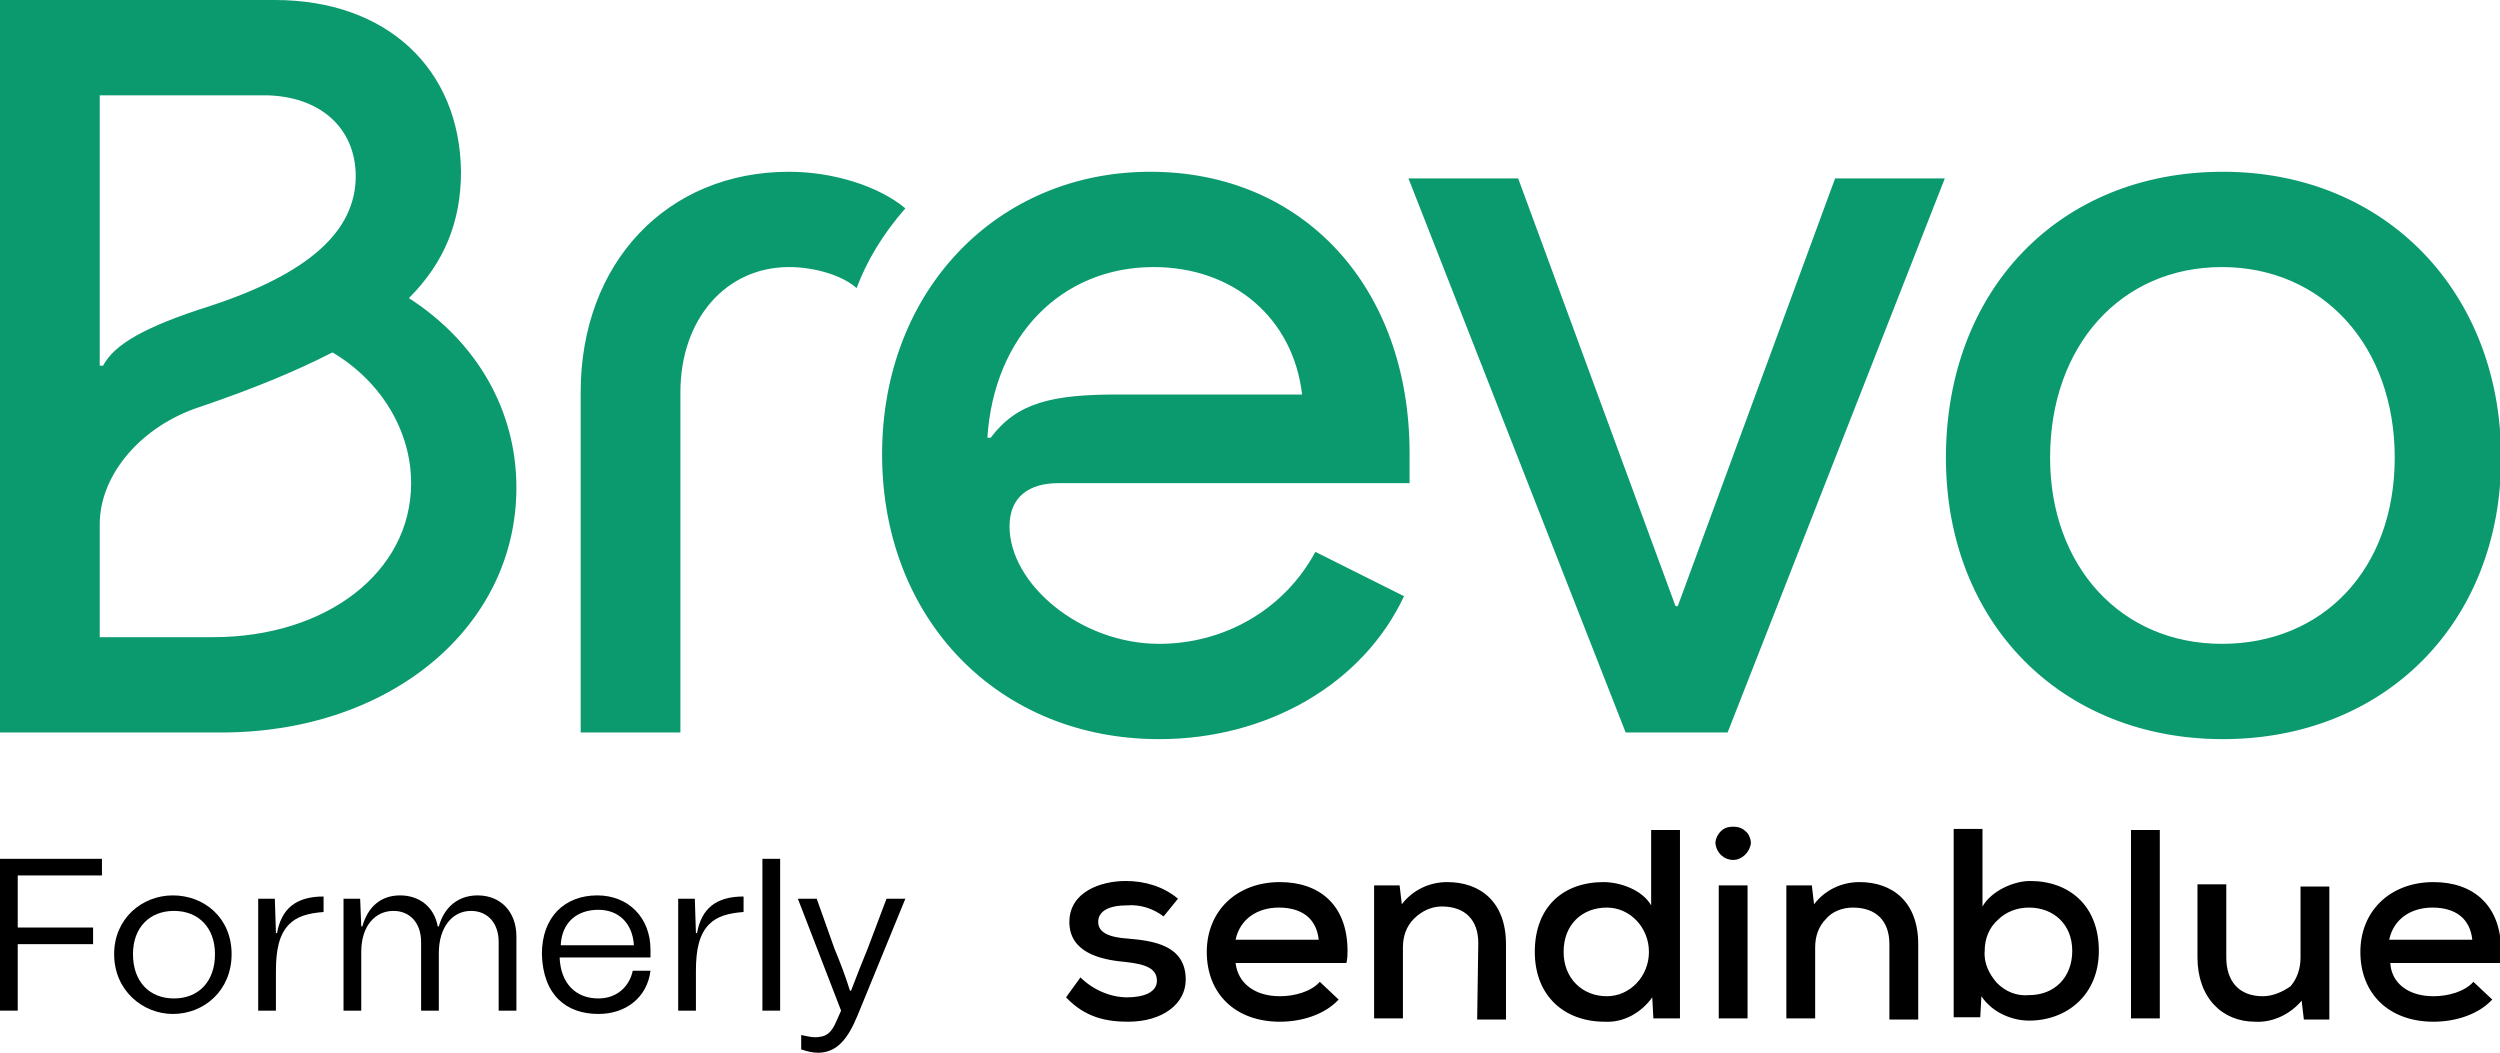
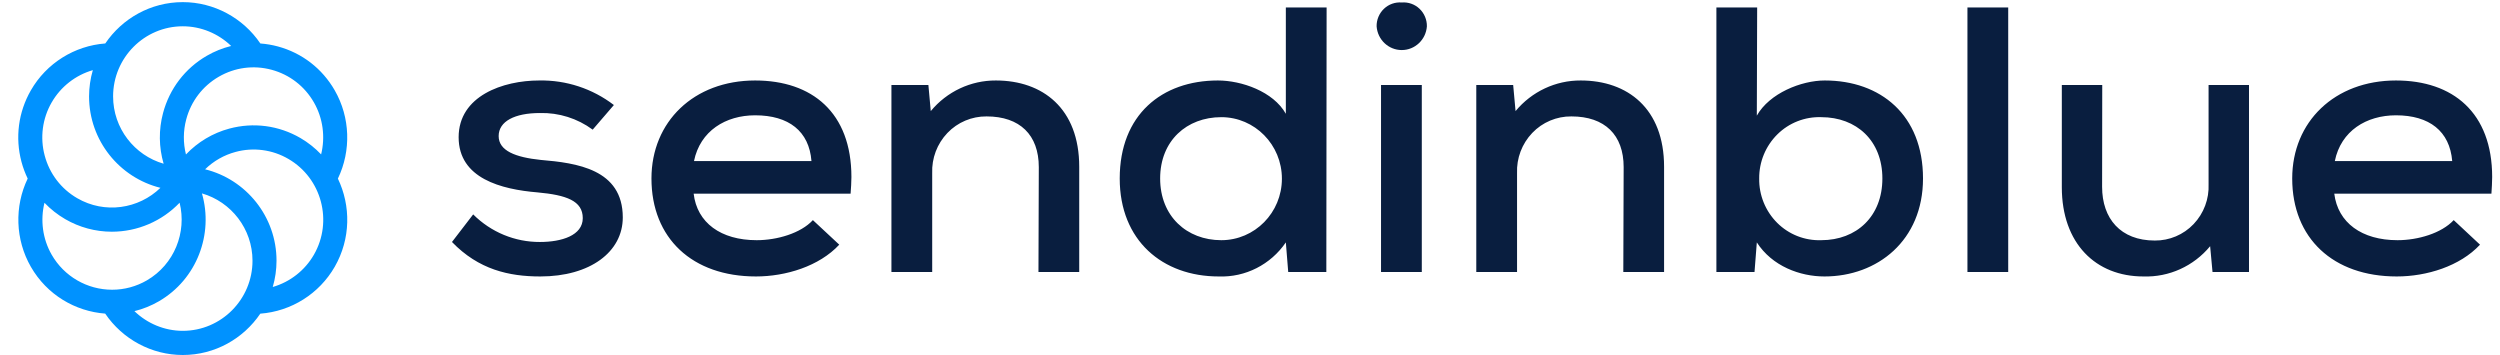
- <svg xmlns="http://www.w3.org/2000/svg" version="1.1" id="Layer_1" x="0px" y="0px" viewBox="0 0 225.6 95" style="enable-background:new 0 0 225.6 95;" xml:space="preserve">
-   <style type="text/css">
-   .st0{fill:#0B996E;}
- 	.st1{fill-rule:evenodd;clip-rule:evenodd;}
-  </style>
-   <g>
-     <path class="st0" d="M185,41.3c0-10.1,6.4-17.2,15.5-17.2c9.1,0,15.6,7.1,15.6,17.2s-6.5,16.8-15.6,16.8   C191.4,58.1,185,51.1,185,41.3z M175.6,41.3c0,14.9,10.4,25.4,25,25.4s25.1-10.5,25.1-25.4s-10.4-25.8-25.1-25.8   C185.8,15.5,175.6,26.2,175.6,41.3z M127.1,16.1l19.6,50h9.2l19.6-50h-9.9l-14.2,38.6h-0.2L137,16.1H127.1z M89.1,39.5   c0.6-9.2,6.7-15.4,15-15.4c7.2,0,12.6,4.6,13.4,11.5h-16.6c-5.9,0-9.1,0.7-11.5,3.9L89.1,39.5L89.1,39.5z M79.6,41   c0,14.9,10.5,25.7,25,25.7c9.8,0,18.4-5,22.1-12.9l-8-4c-2.8,5.2-8.2,8.3-14.1,8.3c-7.1,0-13.5-5.4-13.5-10.6   c0-2.7,1.8-3.9,4.4-3.9h31.7v-2.7c0-15-9.6-25.4-23.4-25.4S79.6,26.2,79.6,41 M52.4,66.1h9V35.4c0-6.6,4.1-11.3,9.8-11.3   c2.4,0,4.9,0.8,6.1,1.9c0.9-2.4,2.3-4.8,4.4-7.2c-2.4-2-6.5-3.3-10.5-3.3c-11,0-18.8,8.2-18.8,19.9V66.1L52.4,66.1z M9,33V8.6h14.8   c5,0,8.3,2.9,8.3,7.3c0,5-4.3,8.8-13.1,11.7c-6,1.9-8.7,3.5-9.7,5.4L9,33z M9,57.5V47.3c0-4.5,3.8-8.9,9.1-10.6   c4.7-1.6,8.6-3.2,11.9-4.9c4.4,2.6,7.1,7.1,7.1,11.8c0,8-7.6,13.9-17.9,13.9H9z M0,66.1h20c15.2,0,26.6-9.5,26.6-22.1   c0-6.9-3.5-13.1-9.7-17.1c3.2-3.2,4.7-6.9,4.7-11.4C41.5,6.2,34.9,0,24.8,0H0V66.1z">
-   </path>
-     <path d="M0,91.2h1.6v-6h6.8v-1.5H1.6V79h7.6v-1.5H0V91.2z">
-   </path>
-     <path d="M15.6,91.5c2.8,0,5.3-2.1,5.3-5.4c0-3.3-2.5-5.3-5.3-5.3c-2.8,0-5.3,2.1-5.3,5.3C10.3,89.4,12.9,91.5,15.6,91.5z M12,86.1   c0-2.4,1.5-3.9,3.7-3.9c2.2,0,3.7,1.5,3.7,3.9c0,2.5-1.5,4-3.7,4C13.5,90.1,12,88.6,12,86.1z">
-   </path>
-     <path d="M23.3,91.2h1.6v-3.6c0-1.9,0.3-3.3,1.2-4.2c0.7-0.7,1.7-1,3.1-1.1v-1.4c-2.5,0-3.8,1.1-4.2,3.3h-0.1l-0.1-3.1h-1.5V91.2z">
-   </path>
-     <path d="M31,91.2h1.6v-5.3c0-2.4,1.3-3.7,2.9-3.7c1.5,0,2.5,1.1,2.5,2.8v6.2h1.6V86c0-2.3,1.2-3.8,2.9-3.8c1.5,0,2.5,1.1,2.5,2.8   v6.2h1.6v-6.7c0-2.2-1.4-3.7-3.5-3.7c-1.7,0-3,1-3.5,2.8h-0.1c-0.3-1.7-1.6-2.8-3.4-2.8c-1.7,0-2.9,1-3.4,2.8h-0.1l-0.1-2.5H31   L31,91.2z">
-   </path>
-     <path d="M54,91.5c2.5,0,4.4-1.5,4.7-3.9h-1.6c-0.3,1.4-1.4,2.5-3.1,2.5c-2,0-3.4-1.3-3.5-3.7h8.2c0-0.3,0-0.5,0-0.7   c0-2.9-2-4.9-4.8-4.9c-2.9,0-5,1.9-5,5.3C49,89.8,51.1,91.5,54,91.5z M50.6,85.3c0.1-2.1,1.5-3.2,3.4-3.2c1.9,0,3.1,1.3,3.2,3.2   H50.6z">
-   </path>
-     <path d="M61.2,91.2h1.6v-3.6c0-1.9,0.3-3.3,1.2-4.2c0.7-0.7,1.7-1,3.1-1.1v-1.4c-2.5,0-3.8,1.1-4.2,3.3h-0.1l-0.1-3.1h-1.5V91.2z">
-   </path>
-     <path d="M68.8,77.5v13.7h1.6V77.5H68.8z">
-   </path>
-     <path d="M73.8,95c1.7,0,2.7-1.2,3.6-3.4l4.3-10.5H80l-1.7,4.5c-0.5,1.2-1,2.5-1.5,3.8h-0.1c-0.4-1.3-0.9-2.6-1.4-3.8l-1.6-4.5H72   l3.9,10.1l-0.4,0.9c-0.5,1.2-1,1.5-2,1.5c-0.3,0-0.7-0.1-1.2-0.2v1.3C72.9,94.9,73.4,95,73.8,95z">
-   </path>
-     <path class="st1" d="M157.5,75c-0.3-0.3-0.7-0.4-1.1-0.4c-0.4,0-0.8,0.1-1.1,0.4c-0.3,0.3-0.5,0.7-0.5,1.1c0.1,0.9,0.8,1.5,1.6,1.5   c0.8,0,1.5-0.7,1.6-1.5C158,75.7,157.8,75.2,157.5,75z M149.2,91.9h2.4l0-17H149v6.8c-0.8-1.4-2.8-2.1-4.3-2.1   c-3.6,0-6.2,2.2-6.2,6.3c0,4,2.7,6.3,6.3,6.3c1.7,0.1,3.3-0.8,4.3-2.2L149.2,91.9z M101.7,81.7c-1.6,0-2.6,0.5-2.6,1.5   c0,1,1.1,1.4,2.7,1.5c2.3,0.2,5.2,0.6,5.2,3.7c0,2.2-2.1,3.8-5.2,3.8c-2,0-3.9-0.4-5.6-2.2l1.3-1.8c1.1,1.1,2.7,1.8,4.2,1.8   c1.4,0,2.7-0.4,2.7-1.5c0-1.1-1-1.5-2.9-1.7c-2.3-0.2-5-0.9-5-3.6c0-2.7,2.8-3.7,5.1-3.7c1.7,0,3.4,0.5,4.7,1.6l-1.3,1.6   C104.1,82,102.9,81.6,101.7,81.7z M115.5,89.9c1.3,0,2.8-0.4,3.6-1.3l1.7,1.6c-1.3,1.4-3.4,2-5.3,2c-4,0-6.6-2.5-6.6-6.3   c0-3.7,2.7-6.3,6.6-6.3c3.6,0,6.1,2.1,6.1,6.2c0,0.3,0,0.7-0.1,1.1h-10C111.7,88.7,113.2,89.9,115.5,89.9z M111.5,84.8   c0.4-1.9,2-2.9,3.9-2.9c2.1,0,3.4,1,3.6,2.9H111.5z M133.4,85.1c0-2.1-1.2-3.3-3.3-3.3c-0.9,0-1.8,0.4-2.5,1.1   c-0.7,0.7-1,1.6-1,2.6v6.4H124v-12h2.3l0.2,1.7c1-1.3,2.5-2,4.1-2c3,0,5.3,1.8,5.3,5.6v6.8h-2.6L133.4,85.1z M141.1,85.9   c0,2.4,1.7,4,3.9,4c2.1,0,3.8-1.8,3.8-4s-1.7-4-3.8-4C142.8,81.9,141.1,83.4,141.1,85.9z M157.7,91.9h-2.6v-12h2.6V91.9z    M167.2,81.9c2.1,0,3.3,1.2,3.3,3.3l0,6.8h2.6v-6.8c0-3.8-2.3-5.6-5.3-5.6c-1.6,0-3.1,0.7-4.1,2l-0.2-1.7h-2.3v12h2.6v-6.4   c0-1,0.3-1.9,1-2.6C165.3,82.3,166.2,81.9,167.2,81.9z M178.9,81.8c0.8-1.4,2.8-2.3,4.3-2.3c3.5,0,6.2,2.2,6.2,6.3   c0,4-2.9,6.3-6.3,6.3c-1.5,0-3.3-0.7-4.3-2.2l-0.1,1.9h-2.4v-17h2.6L178.9,81.8z M180.2,88.7c-0.7-0.8-1.2-1.8-1.1-2.9   c0-1.1,0.4-2.1,1.2-2.8c0.7-0.7,1.7-1.1,2.8-1.1c2.2,0,3.9,1.5,3.9,3.9c0,2.4-1.6,4-3.9,4C182,89.9,181,89.5,180.2,88.7z    M194.9,91.9h-2.6v-17h2.6V91.9z M204.2,89.9c-2.2,0-3.3-1.4-3.3-3.5l0-6.6h-2.6v6.6c0,3.6,2.2,5.8,5.2,5.8   c1.6,0.1,3.2-0.7,4.2-1.9l0.2,1.7h2.3v-12h-2.6v6.4c0,1-0.3,1.9-0.9,2.6C206,89.5,205.1,89.9,204.2,89.9z M219.6,89.9   c1.3,0,2.8-0.4,3.6-1.3l1.7,1.6c-1.3,1.4-3.4,2-5.3,2c-4,0-6.6-2.5-6.6-6.3c0-3.7,2.7-6.3,6.6-6.3c3.6,0,6.1,2.1,6.1,6.2   c0,0.3,0,0.6,0,0.9c0,0.1,0,0.1,0,0.2h-10C215.8,88.7,217.3,89.9,219.6,89.9z M215.6,84.8c0.4-1.9,2-2.9,3.9-2.9   c2.1,0,3.4,1,3.6,2.9H215.6z">
-   </path>
+ <svg xmlns="http://www.w3.org/2000/svg" viewBox="-3.006 0.306 716.006 102.314" width="2500" height="355">
+   <g fill="none" fill-rule="evenodd">
+     <path d="M150.339 32.882c-7.245 0-11.886 2.385-11.886 6.638s4.875 6.121 12.12 6.876c10.3.875 23.655 2.624 23.655 16.576 0 9.937-9.399 17.012-23.772 17.012-9.066 0-17.78-1.987-25.456-9.937l6.11-7.95c5.129 5.128 12.05 7.986 19.248 7.95 6.227 0 12.337-1.868 12.337-6.876 0-5.009-4.759-6.658-13.022-7.414-10.418-.874-22.754-3.975-22.754-15.9 0-11.924 12.806-16.356 23.204-16.356a34.299 34.299 0 0 1 21.54 7.075l-6.11 7.096a24.577 24.577 0 0 0-15.214-4.79zm62.485 36.648c5.875 0 12.689-1.987 16.194-5.783l7.598 7.075c-5.777 6.221-15.411 9.162-24.007 9.162-18.348 0-30.117-11.01-30.117-28.241 0-16.357 12.219-28.242 29.882-28.242 16.429 0 27.747 9.262 27.747 27.824 0 1.51-.118 3.16-.235 4.79h-45.234c.98 8.387 7.833 13.415 18.172 13.415zm-.45-35.992c-8.48 0-15.842 4.471-17.624 13.196h33.857c-.666-8.625-6.54-13.196-16.233-13.196zm81.753 14.925c0-9.261-5.443-14.607-15.058-14.607a15.415 15.415 0 0 0-11.283 4.774 15.892 15.892 0 0 0-4.382 11.582v28.48h-11.75v-53.88h10.653l.685 7.513c4.655-5.63 11.538-8.864 18.78-8.824 13.472 0 24.006 8.07 24.006 24.863v30.329H294.03l.098-30.23zm82.87 30.23h-10.985l-.686-8.527c-4.379 6.405-11.67 10.106-19.346 9.818-16.194 0-28.53-10.354-28.53-28.241 0-18.325 12.1-28.242 28.295-28.242 6.795 0 15.959 3.16 19.581 9.6V2.453h11.75l-.079 76.239zM329.1 51.743c0 10.91 7.696 17.787 17.624 17.787 9.647 0 17.467-7.937 17.467-17.728 0-9.79-7.82-17.728-17.467-17.728-9.928 0-17.624 6.758-17.624 17.669zm69.633-50.72a6.637 6.637 0 0 1 5.123 1.81 6.846 6.846 0 0 1 2.122 5.066c-.28 3.852-3.44 6.833-7.245 6.833-3.806 0-6.966-2.98-7.245-6.833a6.846 6.846 0 0 1 2.122-5.066 6.637 6.637 0 0 1 5.123-1.81zm5.777 77.67h-11.75v-53.88h11.75zm58.177-30.23c0-9.261-5.424-14.607-15.059-14.607a15.395 15.395 0 0 0-11.289 4.768 15.872 15.872 0 0 0-4.376 11.588v28.48h-11.749v-53.88h10.633l.685 7.513c4.663-5.63 11.552-8.865 18.799-8.824 13.472 0 24.007 8.07 24.007 24.863v30.329h-11.75zm38.38-14.826c3.623-6.44 12.806-10.136 19.582-10.136 16.076 0 28.315 9.937 28.315 28.242 0 17.887-13.14 28.241-28.413 28.241-7.03 0-15.059-2.941-19.484-9.818l-.666 8.527h-10.985V2.453h11.749zm.685 18.106a17.664 17.664 0 0 0 5.18 12.787 17.133 17.133 0 0 0 12.698 5c10.203 0 17.624-6.876 17.624-17.787s-7.46-17.669-17.624-17.669a17.151 17.151 0 0 0-12.65 4.966 17.68 17.68 0 0 0-5.228 12.703zm71.767 26.95H561.77V2.453h11.75v76.24zm27.062-24.545c0 9.162 5.327 15.482 15.176 15.482a15.24 15.24 0 0 0 11.2-4.742 15.713 15.713 0 0 0 4.309-11.516v-28.56h11.651v53.88h-10.515l-.686-7.432c-4.753 5.757-11.852 8.975-19.249 8.724-13.707 0-23.498-9.48-23.498-25.737V24.813h11.651zm85.142 15.382c5.874 0 12.669-1.987 16.194-5.783l7.578 7.075c-5.777 6.221-15.391 9.162-24.007 9.162-18.329 0-30.117-11.01-30.117-28.241 0-16.357 12.239-28.242 29.901-28.242 16.41 0 27.728 9.262 27.728 27.824 0 1.51-.117 3.16-.215 4.79h-45.293c1.038 8.387 7.93 13.415 18.23 13.415zm-.45-35.992c-8.5 0-15.862 4.471-17.624 13.196h33.837c-.705-8.625-6.6-13.196-16.214-13.196z" fill="#091e3f" fill-rule="nonzero" />
+     <path d="M85.213 73.712a20.181 20.181 0 0 1-11.867 9.307 27.21 27.21 0 0 0 1.086-7.565c0-12.75-8.787-23.444-20.582-26.356a19.938 19.938 0 0 1 8.767-5.001 19.865 19.865 0 0 1 15.243 2.018c9.593 5.571 12.891 17.95 7.353 27.597M47.421 95.655c-5.247 0-10.238-2.096-13.941-5.675a26.782 26.782 0 0 0 7.05-2.842c10.976-6.373 15.791-19.367 12.408-31.093 8.399 2.42 14.571 10.196 14.571 19.409 0 11.137-9.013 20.201-20.088 20.201M9.627 73.712c-2.623-4.57-3.302-9.954-2.076-14.962a27.2 27.2 0 0 0 5.967 4.704 26.74 26.74 0 0 0 13.462 3.634 27.036 27.036 0 0 0 19.522-8.356c2.107 8.52-1.505 17.771-9.433 22.375a19.882 19.882 0 0 1-10.01 2.702A20.084 20.084 0 0 1 9.626 73.712m0-43.886a20.181 20.181 0 0 1 11.868-9.307 27.159 27.159 0 0 0-1.088 7.567c0 12.743 8.783 23.434 20.572 26.351-6.284 6.106-16.066 7.592-23.998 2.986-4.648-2.7-7.971-7.055-9.36-12.268a20.169 20.169 0 0 1 2.006-15.329M47.421 7.883c5.249 0 10.235 2.094 13.935 5.67A27.035 27.035 0 0 0 54.31 16.4c-6.25 3.63-10.72 9.487-12.586 16.497a27.106 27.106 0 0 0 .17 14.595c-8.395-2.422-14.562-10.197-14.562-19.406 0-11.14 9.011-20.203 20.089-20.203m37.792 21.943c2.626 4.576 3.306 9.966 2.072 14.98a26.999 26.999 0 0 0-5.962-4.722c-6.25-3.627-13.529-4.591-20.5-2.713a26.8 26.8 0 0 0-12.492 7.454 20.2 20.2 0 0 1 .082-10.126c1.387-5.212 4.711-9.569 9.359-12.268 4.647-2.697 10.06-3.414 15.243-2.018 5.183 1.397 9.514 4.74 12.198 9.413m5.997-3.48c-3.608-6.285-9.433-10.78-16.404-12.658a27.128 27.128 0 0 0-5.035-.852C64.771 5.442 56.378.92 47.421.92c-9.277 0-17.474 4.729-22.34 11.913-8.873.656-16.97 5.706-21.45 13.511C.021 32.628-.936 39.95.93 46.96a27.532 27.532 0 0 0 1.785 4.81c-3.867 8.053-3.565 17.623.914 25.425 4.638 8.078 12.806 12.847 21.424 13.495 5 7.4 13.41 11.93 22.367 11.93 9.276 0 17.473-4.73 22.338-11.915a27.104 27.104 0 0 0 21.451-13.51c4.639-8.08 4.663-17.583.909-25.412 3.872-8.057 3.572-17.631-.909-25.437" fill="#0092ff" />
  </g>
</svg>
